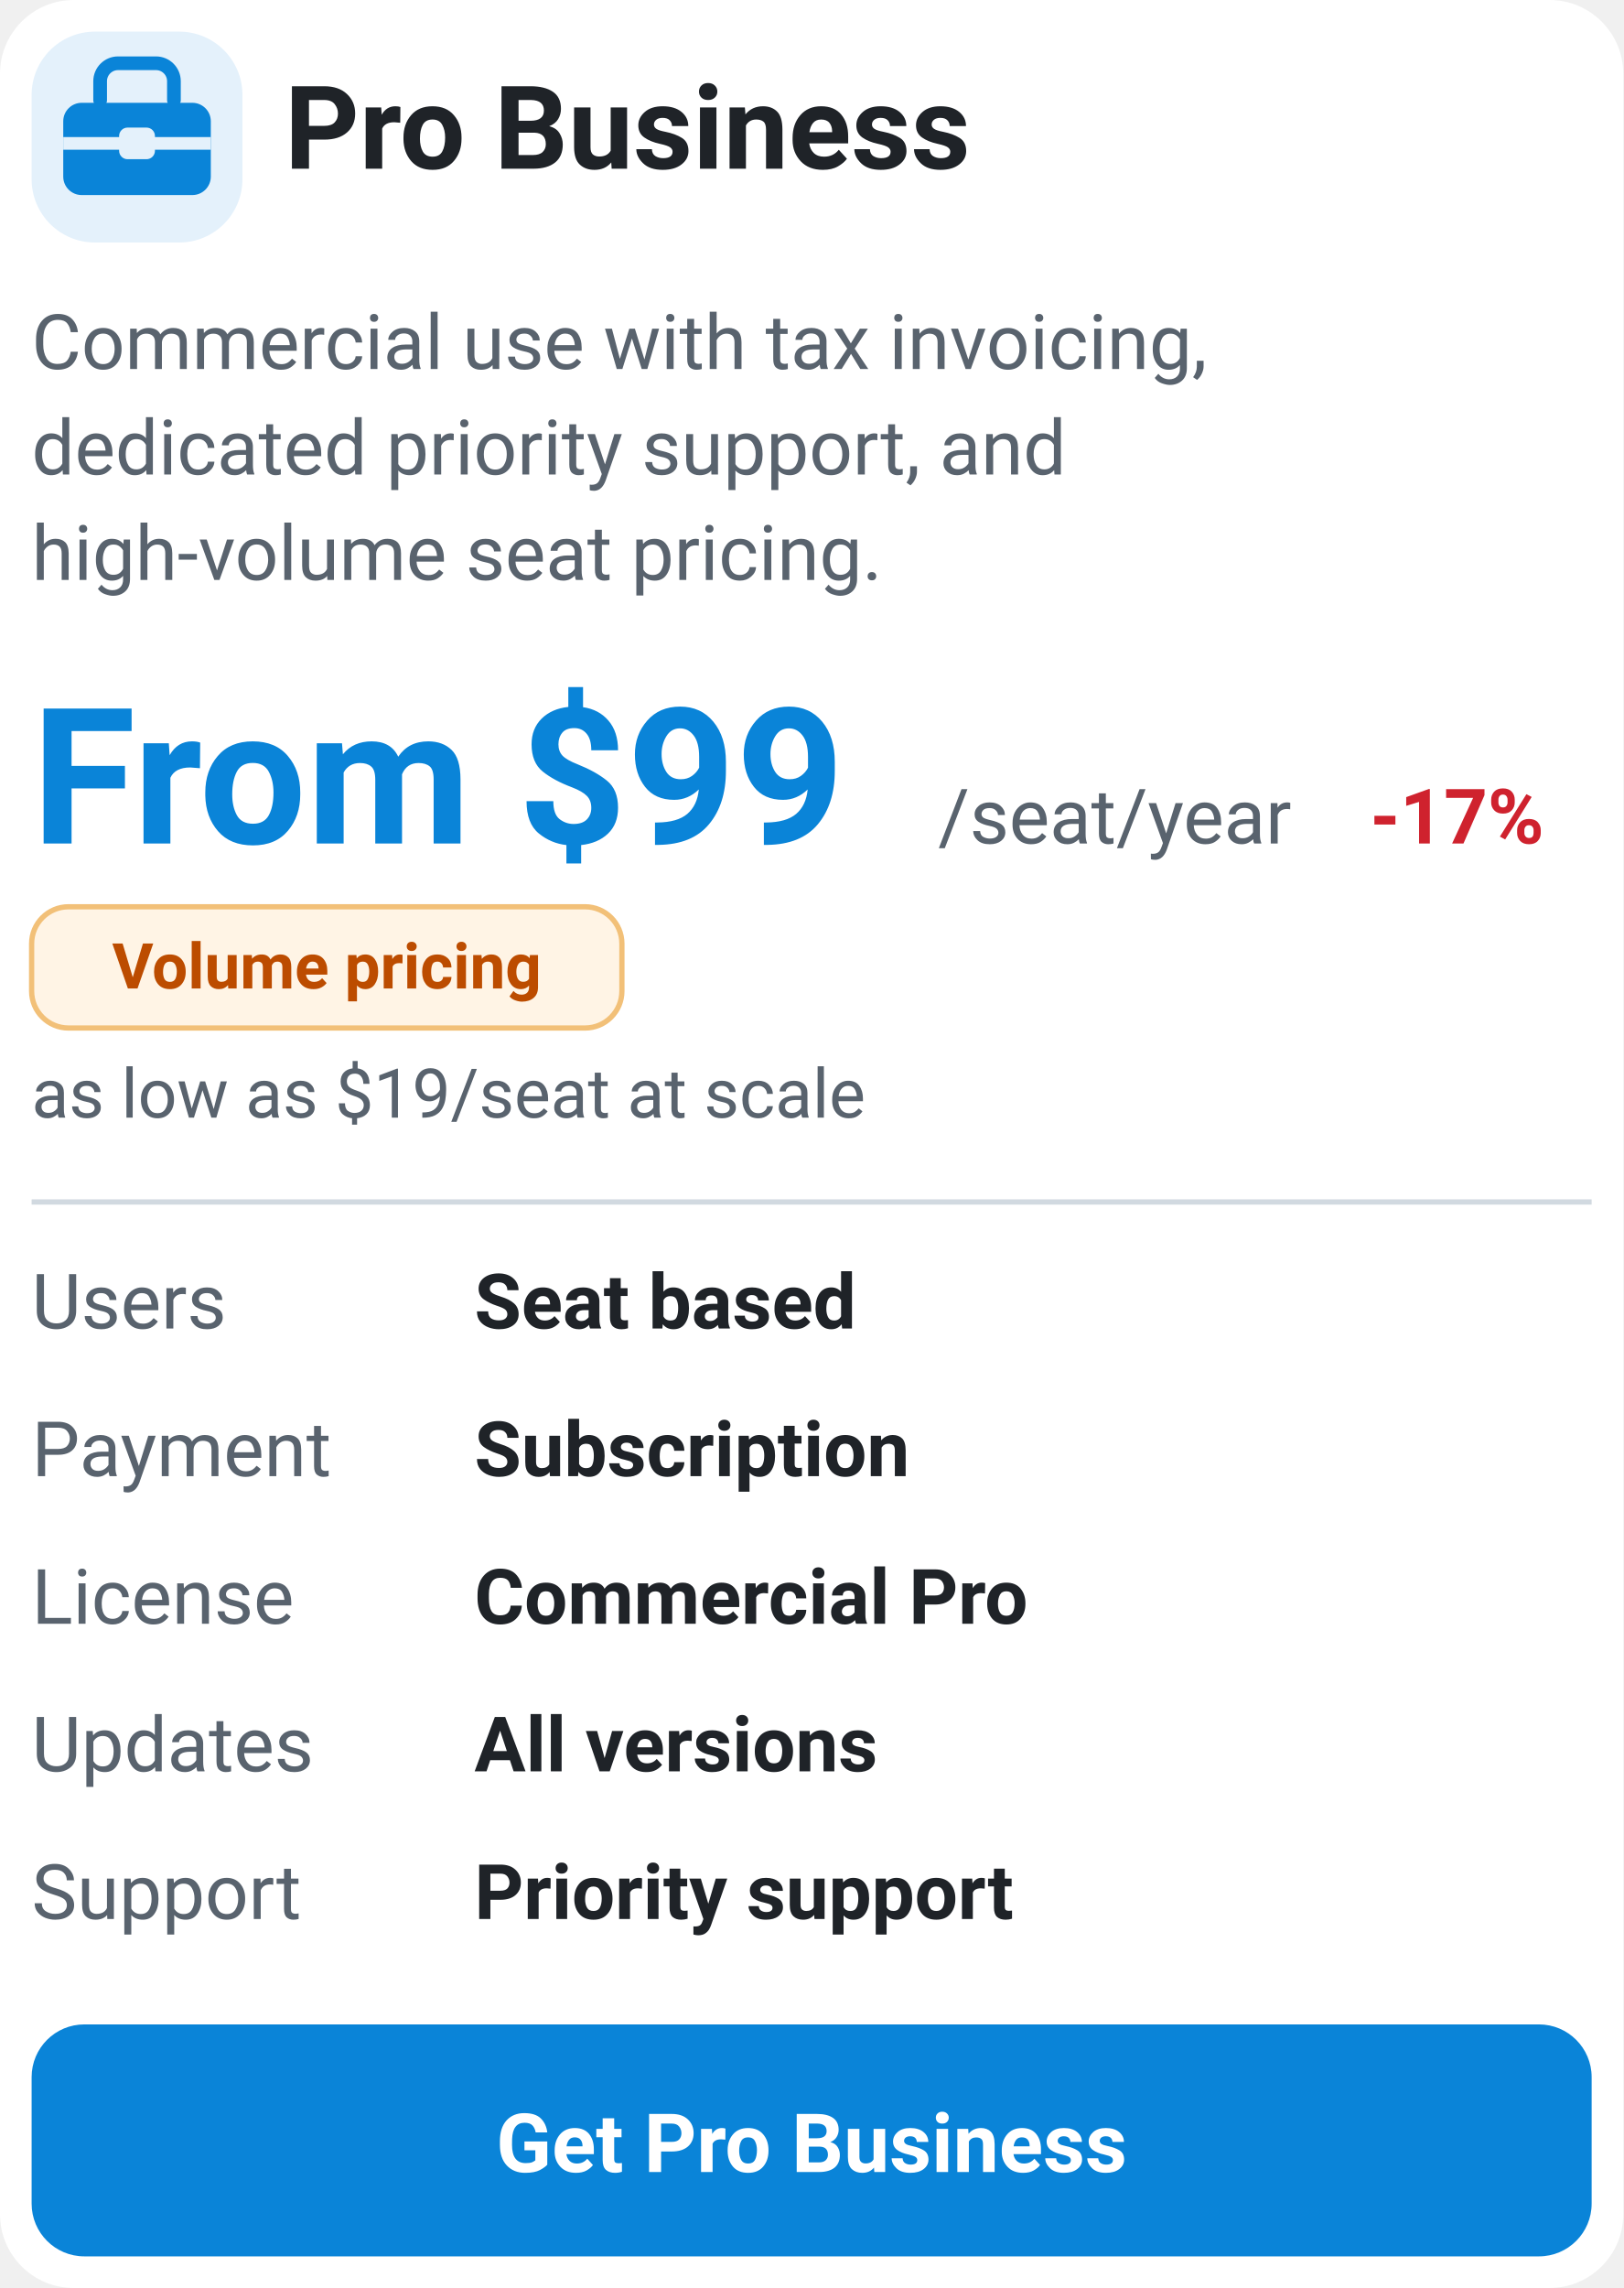
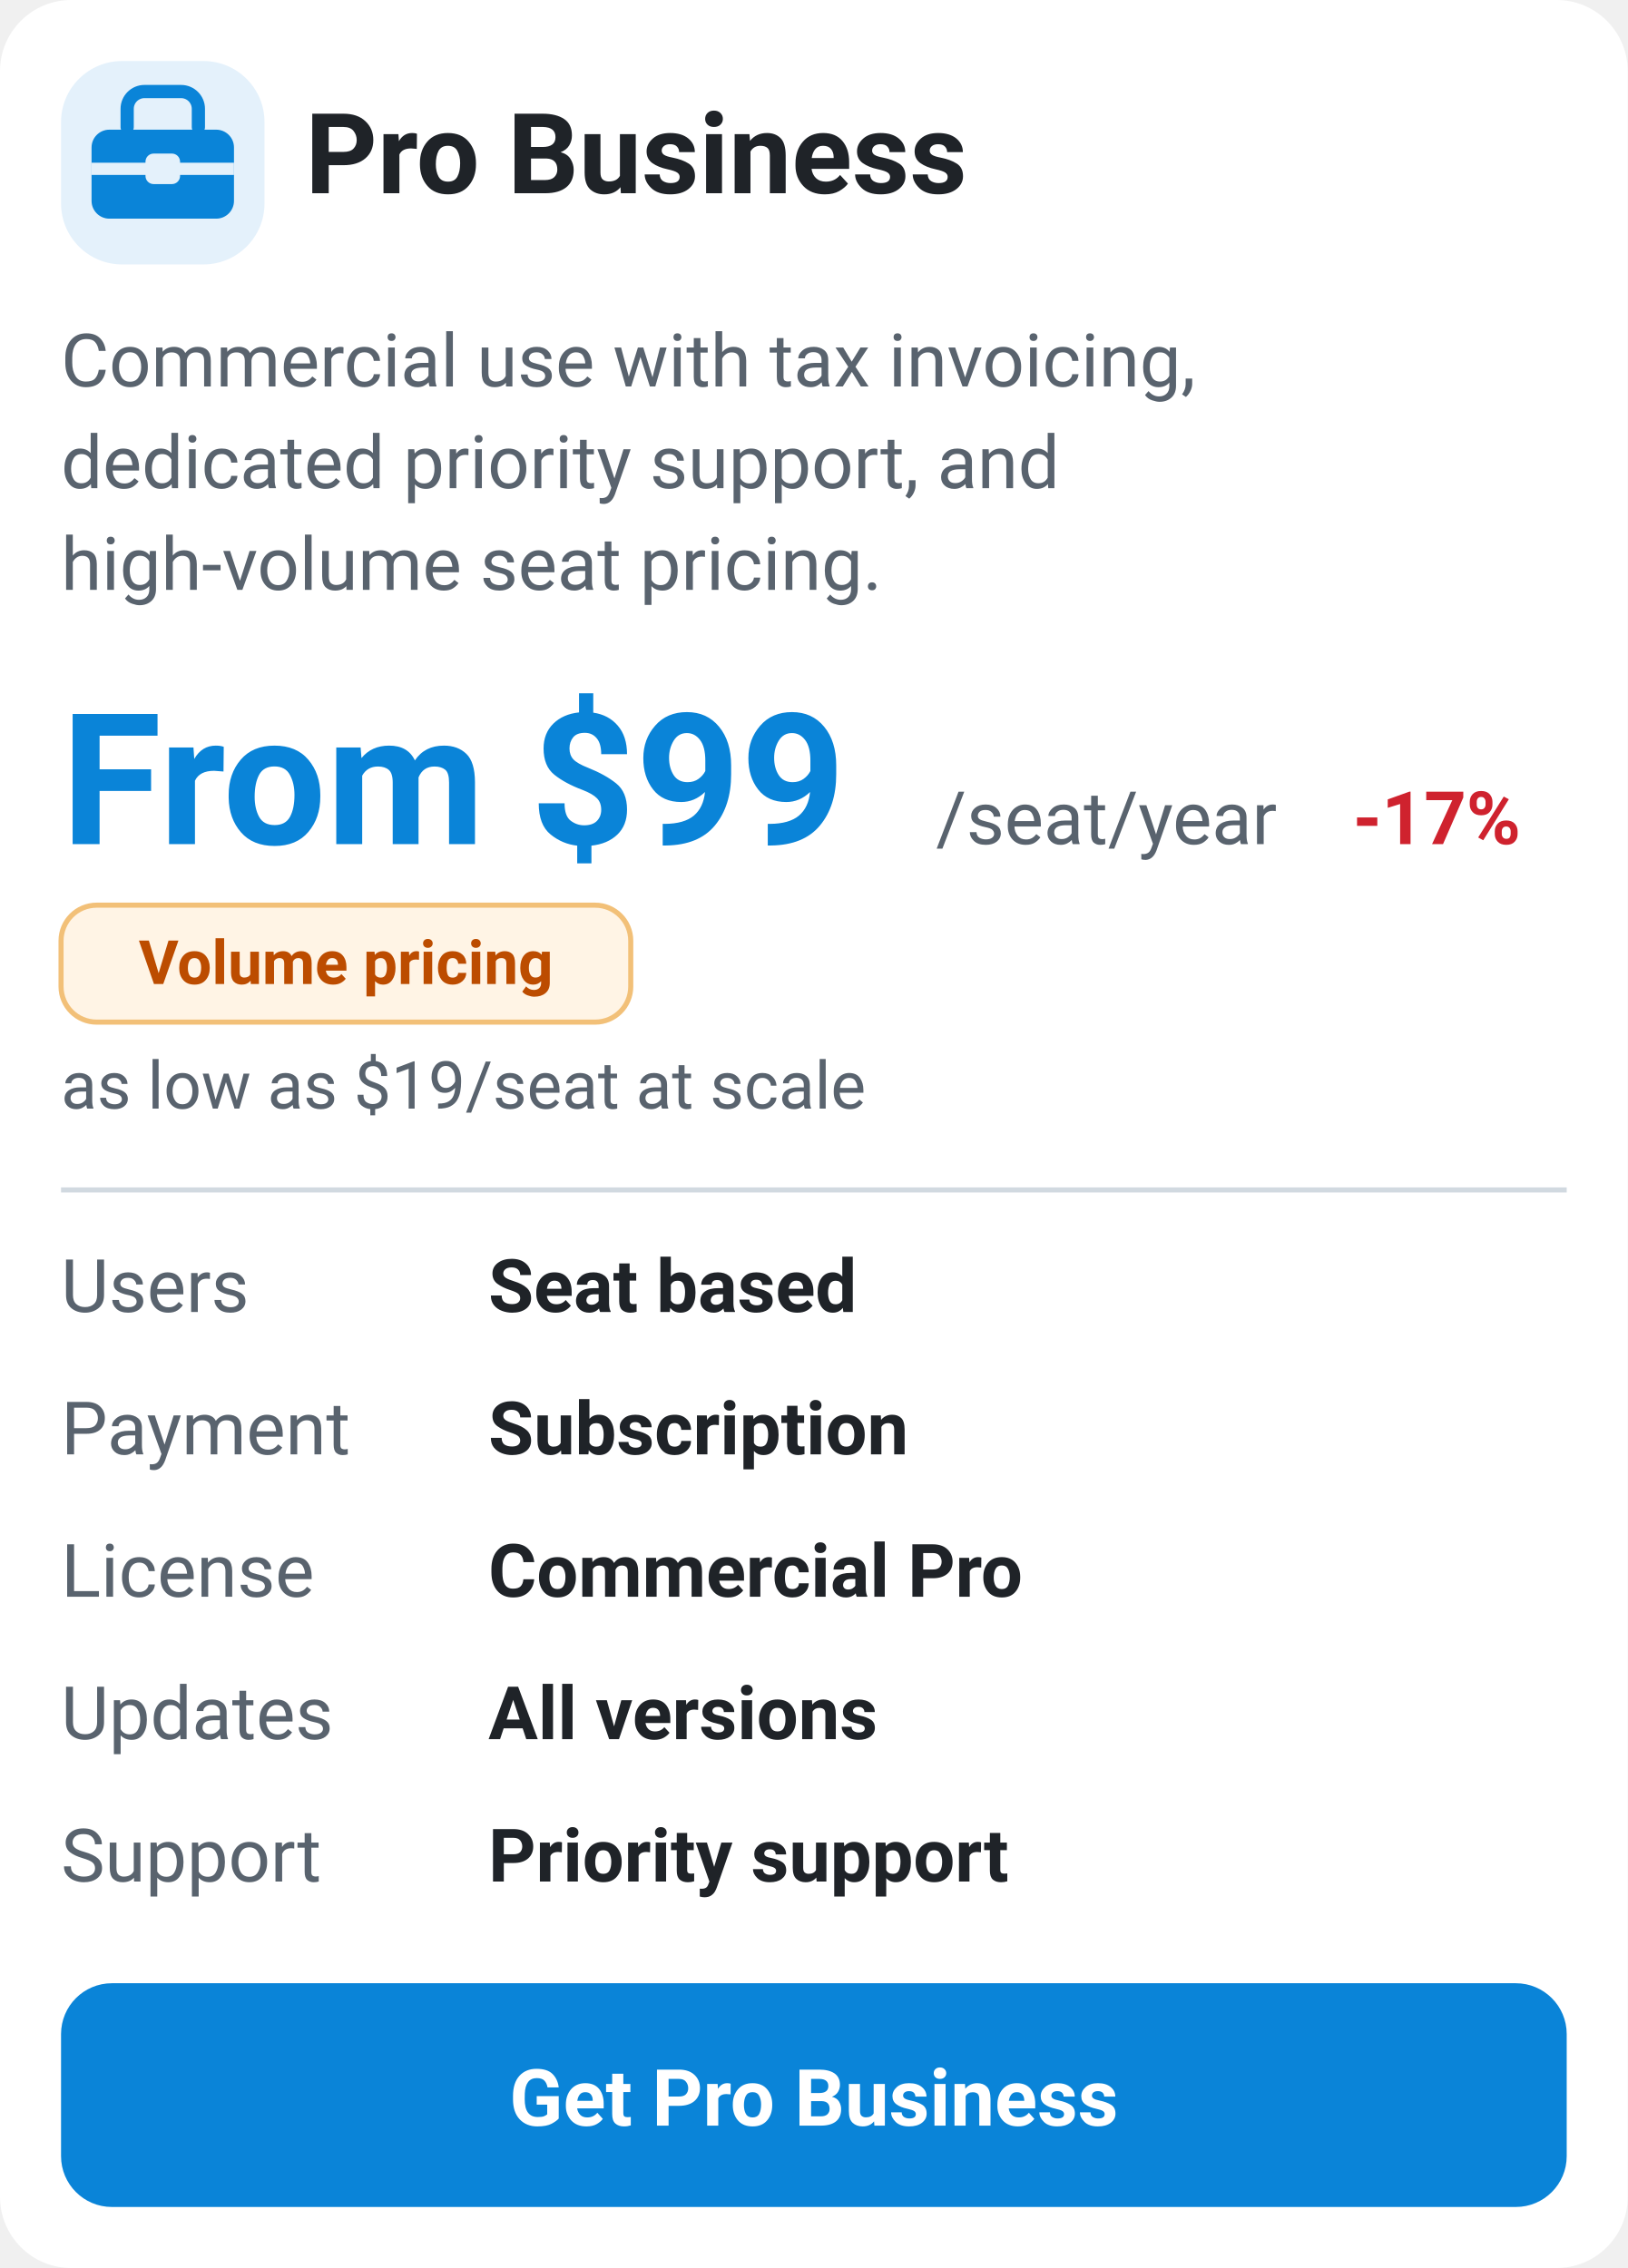
- <svg xmlns="http://www.w3.org/2000/svg" width="308" height="434" viewBox="0 0 308 434" role="img" aria-label="Pro Business plan">
-   <rect x="0" y="0" width="308" height="434" rx="14" fill="#ffffff" />
+ <svg xmlns="http://www.w3.org/2000/svg" width="320" height="446" viewBox="0 0 320 446" role="img" aria-label="Pro Business plan">
+   <rect x="0" y="0" width="320" height="446" rx="14" fill="#ffffff" />
  <g font-family="-apple-system, BlinkMacSystemFont, 'Segoe UI', Roboto, Helvetica, Arial, sans-serif">
-     <rect x="6" y="6" width="40" height="40" rx="12" fill="#e4f1fb" />
-     <g transform="translate(-18,-26)">
+     <rect x="12" y="12" width="40" height="40" rx="12" fill="#e4f1fb" />
+     <g transform="translate(-12,-20)">
      <path d="M37 45v-3.6a3.4 3.4 0 0 1 3.4-3.4h7.2a3.4 3.4 0 0 1 3.4 3.4V45" fill="none" stroke="#0a84d8" stroke-width="2.6" stroke-linecap="round" />
      <rect x="30" y="45.5" width="28" height="17.5" rx="3.5" fill="#0a84d8" />
      <rect x="30" y="52" width="28" height="2.4" fill="#e4f1fb" />
      <rect x="40.6" y="50.2" width="6.8" height="6" rx="1.6" fill="#e4f1fb" />
    </g>
-     <text x="54" y="32" font-size="22" font-weight="700" fill="#1f2328">Pro Business</text>
-     <text x="6" y="70" font-size="14.5" fill="#59636e">Commercial use with tax invoicing,</text>
-     <text x="6" y="90" font-size="14.5" fill="#59636e">dedicated priority support, and</text>
-     <text x="6" y="110" font-size="14.5" fill="#59636e">high-volume seat pricing.</text>
-     <text x="6" y="160" font-size="36" font-weight="700" fill="#0a84d8">From $99</text>
-     <text x="178" y="160" font-size="14.5" fill="#59636e">/seat/year</text>
-     <text x="260" y="160" font-size="14.5" font-weight="600" fill="#cf222e">-17%</text>
-     <rect x="6" y="172" width="112" height="23" rx="7" fill="#fff4e5" stroke="#f2c078" />
-     <text x="62" y="187.5" font-size="12" font-weight="600" fill="#bc4c00" text-anchor="middle">Volume pricing</text>
-     <text x="6" y="212" font-size="13" fill="#59636e">as low as $19/seat at scale</text>
-     <line x1="6" y1="228" x2="302" y2="228" stroke="#d1d9e0" />
-     <text x="6" y="252" font-size="14.5" fill="#59636e">Users</text>
-     <text x="90" y="252" font-size="14.5" font-weight="600" fill="#1f2328">Seat based</text>
-     <text x="6" y="280" font-size="14.5" fill="#59636e">Payment</text>
-     <text x="90" y="280" font-size="14.5" font-weight="600" fill="#1f2328">Subscription</text>
-     <text x="6" y="308" font-size="14.5" fill="#59636e">License</text>
-     <text x="90" y="308" font-size="14.5" font-weight="600" fill="#1f2328">Commercial Pro</text>
-     <text x="6" y="336" font-size="14.5" fill="#59636e">Updates</text>
-     <text x="90" y="336" font-size="14.5" font-weight="600" fill="#1f2328">All versions</text>
-     <text x="6" y="364" font-size="14.5" fill="#59636e">Support</text>
-     <text x="90" y="364" font-size="14.5" font-weight="600" fill="#1f2328">Priority support</text>
-     <rect x="6" y="384" width="296" height="44" rx="10" fill="#0a84d8" />
-     <text x="154" y="412" font-size="15.5" font-weight="600" fill="#ffffff" text-anchor="middle">Get Pro Business</text>
+     <text x="60" y="38" font-size="22" font-weight="700" fill="#1f2328">Pro Business</text>
+     <text x="12" y="76" font-size="14.5" fill="#59636e">Commercial use with tax invoicing,</text>
+     <text x="12" y="96" font-size="14.5" fill="#59636e">dedicated priority support, and</text>
+     <text x="12" y="116" font-size="14.5" fill="#59636e">high-volume seat pricing.</text>
+     <text x="12" y="166" font-size="36" font-weight="700" fill="#0a84d8">From $99</text>
+     <text x="184" y="166" font-size="14.5" fill="#59636e">/seat/year</text>
+     <text x="266" y="166" font-size="14.5" font-weight="600" fill="#cf222e">-17%</text>
+     <rect x="12" y="178" width="112" height="23" rx="7" fill="#fff4e5" stroke="#f2c078" />
+     <text x="68" y="193.5" font-size="12" font-weight="600" fill="#bc4c00" text-anchor="middle">Volume pricing</text>
+     <text x="12" y="218" font-size="13" fill="#59636e">as low as $19/seat at scale</text>
+     <line x1="12" y1="234" x2="308" y2="234" stroke="#d1d9e0" />
+     <text x="12" y="258" font-size="14.5" fill="#59636e">Users</text>
+     <text x="96" y="258" font-size="14.5" font-weight="600" fill="#1f2328">Seat based</text>
+     <text x="12" y="286" font-size="14.5" fill="#59636e">Payment</text>
+     <text x="96" y="286" font-size="14.5" font-weight="600" fill="#1f2328">Subscription</text>
+     <text x="12" y="314" font-size="14.5" fill="#59636e">License</text>
+     <text x="96" y="314" font-size="14.5" font-weight="600" fill="#1f2328">Commercial Pro</text>
+     <text x="12" y="342" font-size="14.5" fill="#59636e">Updates</text>
+     <text x="96" y="342" font-size="14.5" font-weight="600" fill="#1f2328">All versions</text>
+     <text x="12" y="370" font-size="14.5" fill="#59636e">Support</text>
+     <text x="96" y="370" font-size="14.5" font-weight="600" fill="#1f2328">Priority support</text>
+     <rect x="12" y="390" width="296" height="44" rx="10" fill="#0a84d8" />
+     <text x="160" y="418" font-size="15.5" font-weight="600" fill="#ffffff" text-anchor="middle">Get Pro Business</text>
  </g>
</svg>
